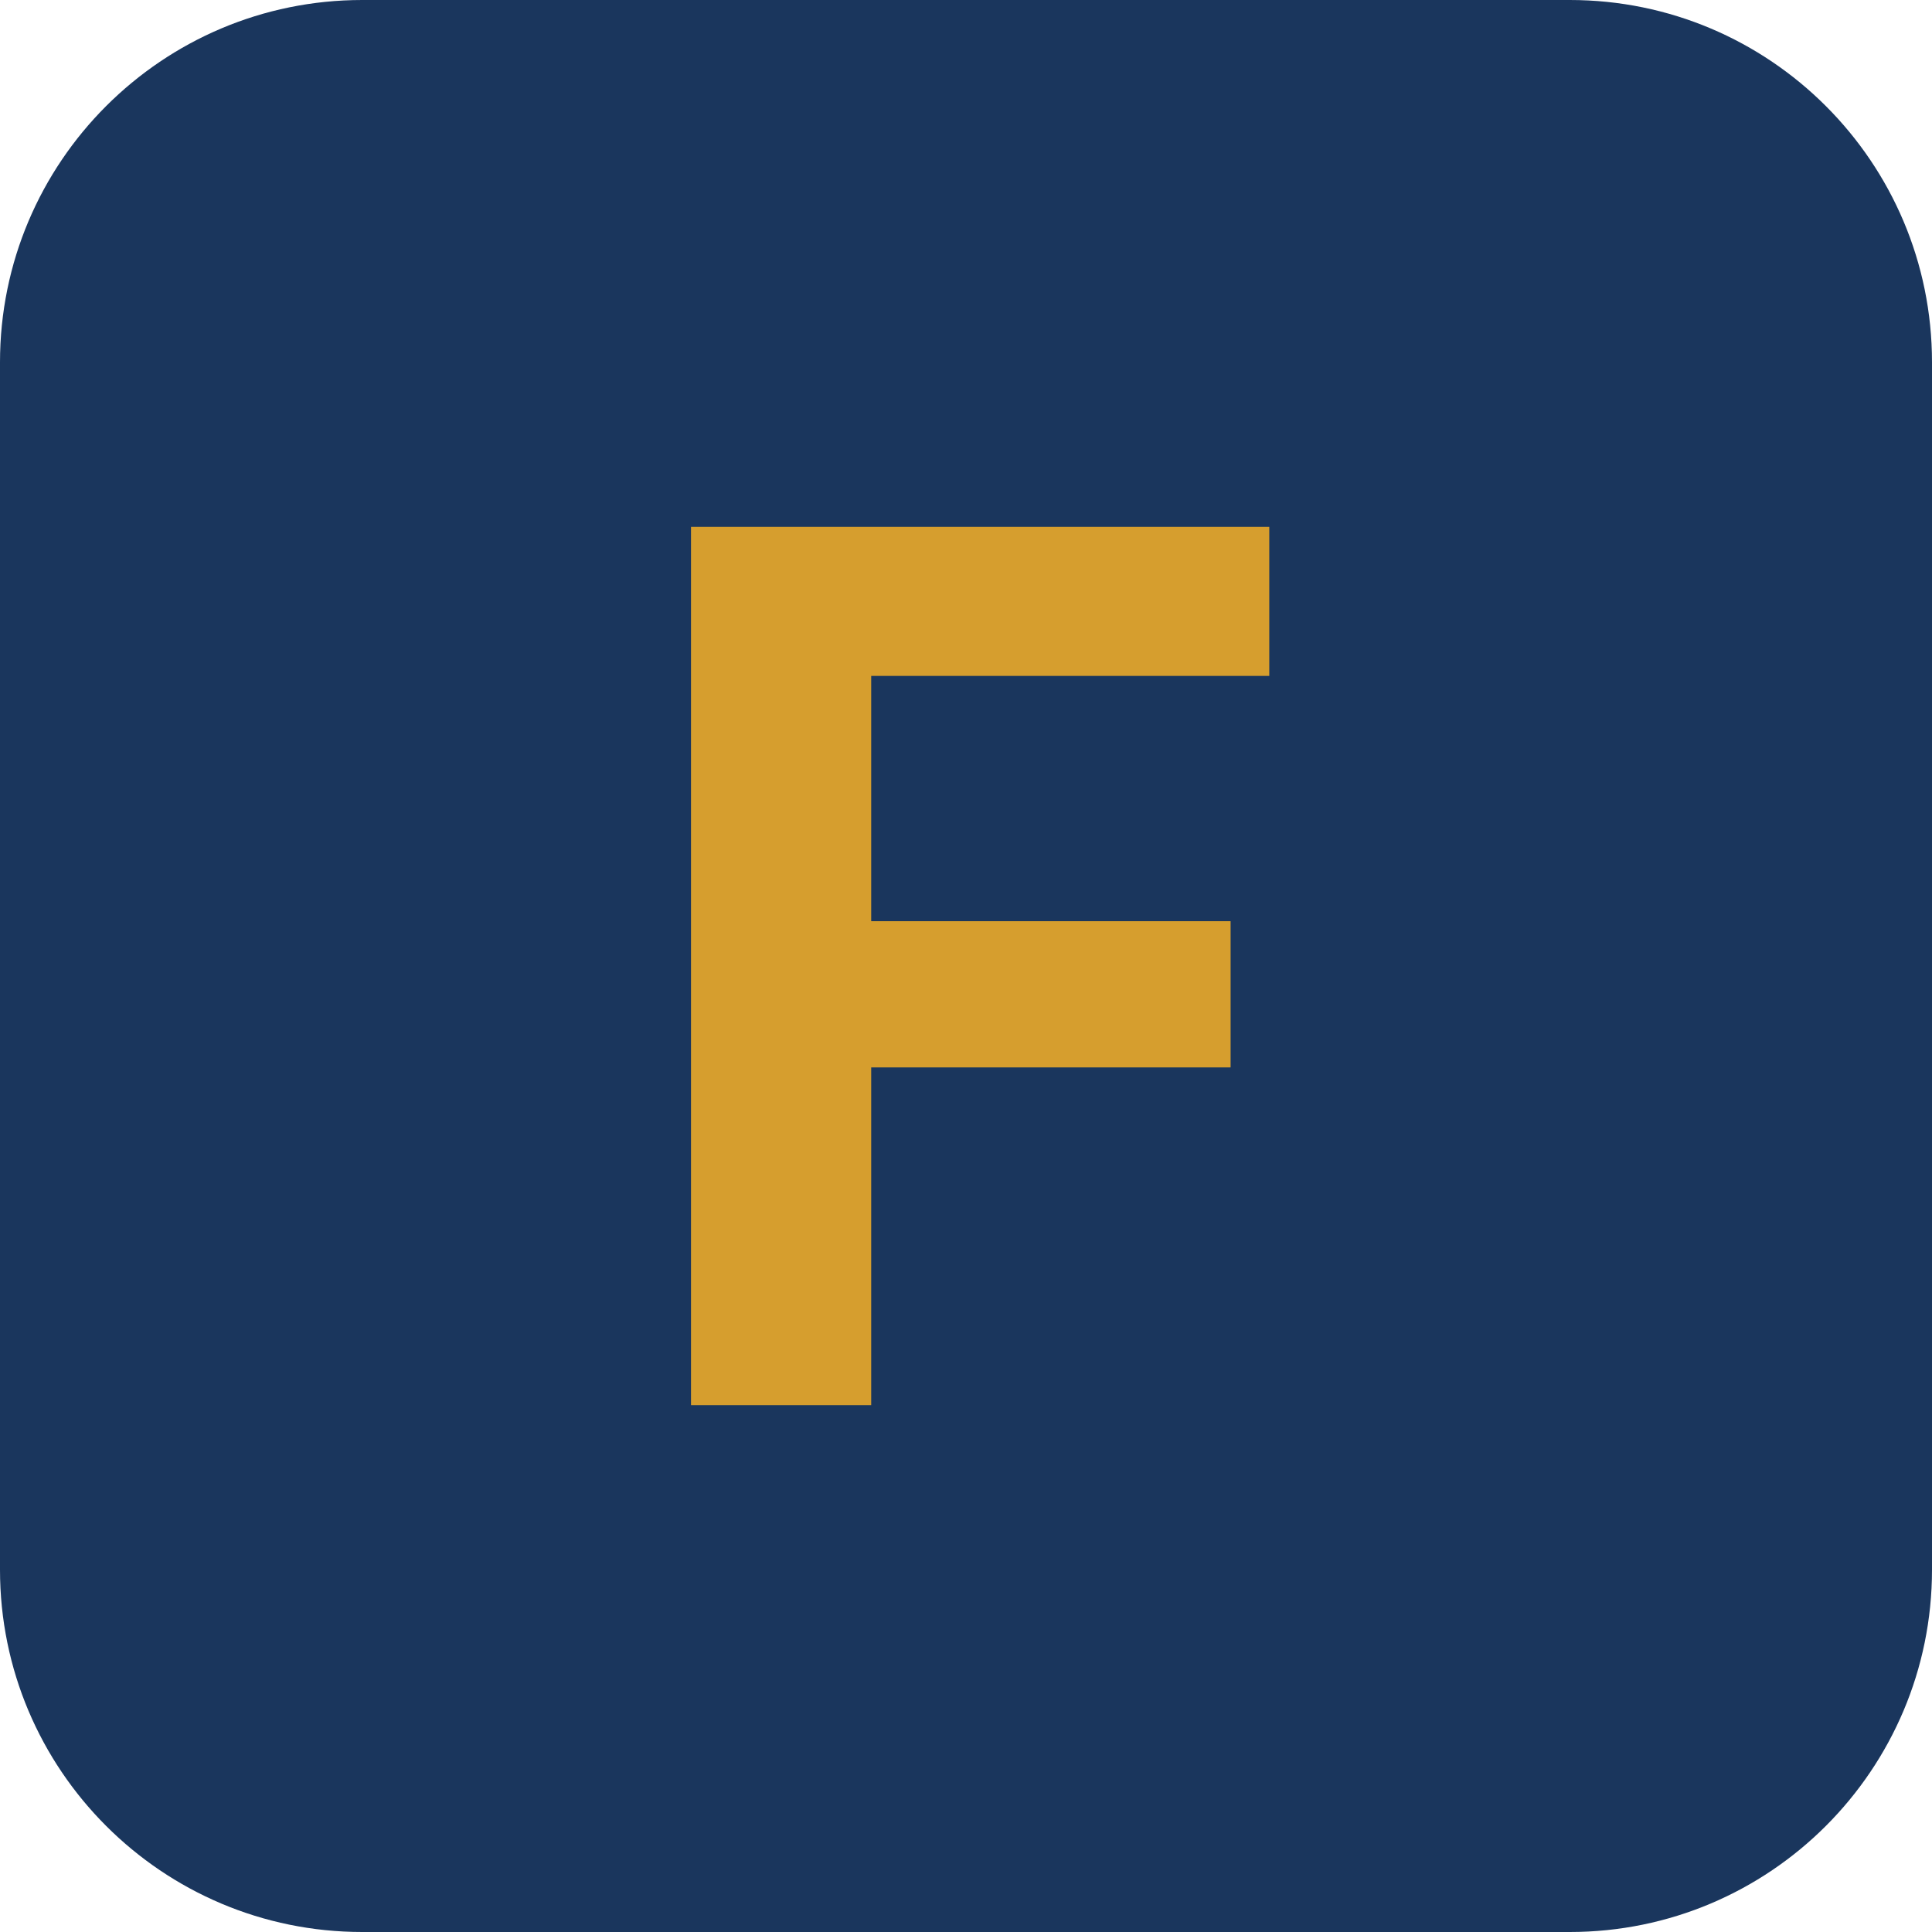
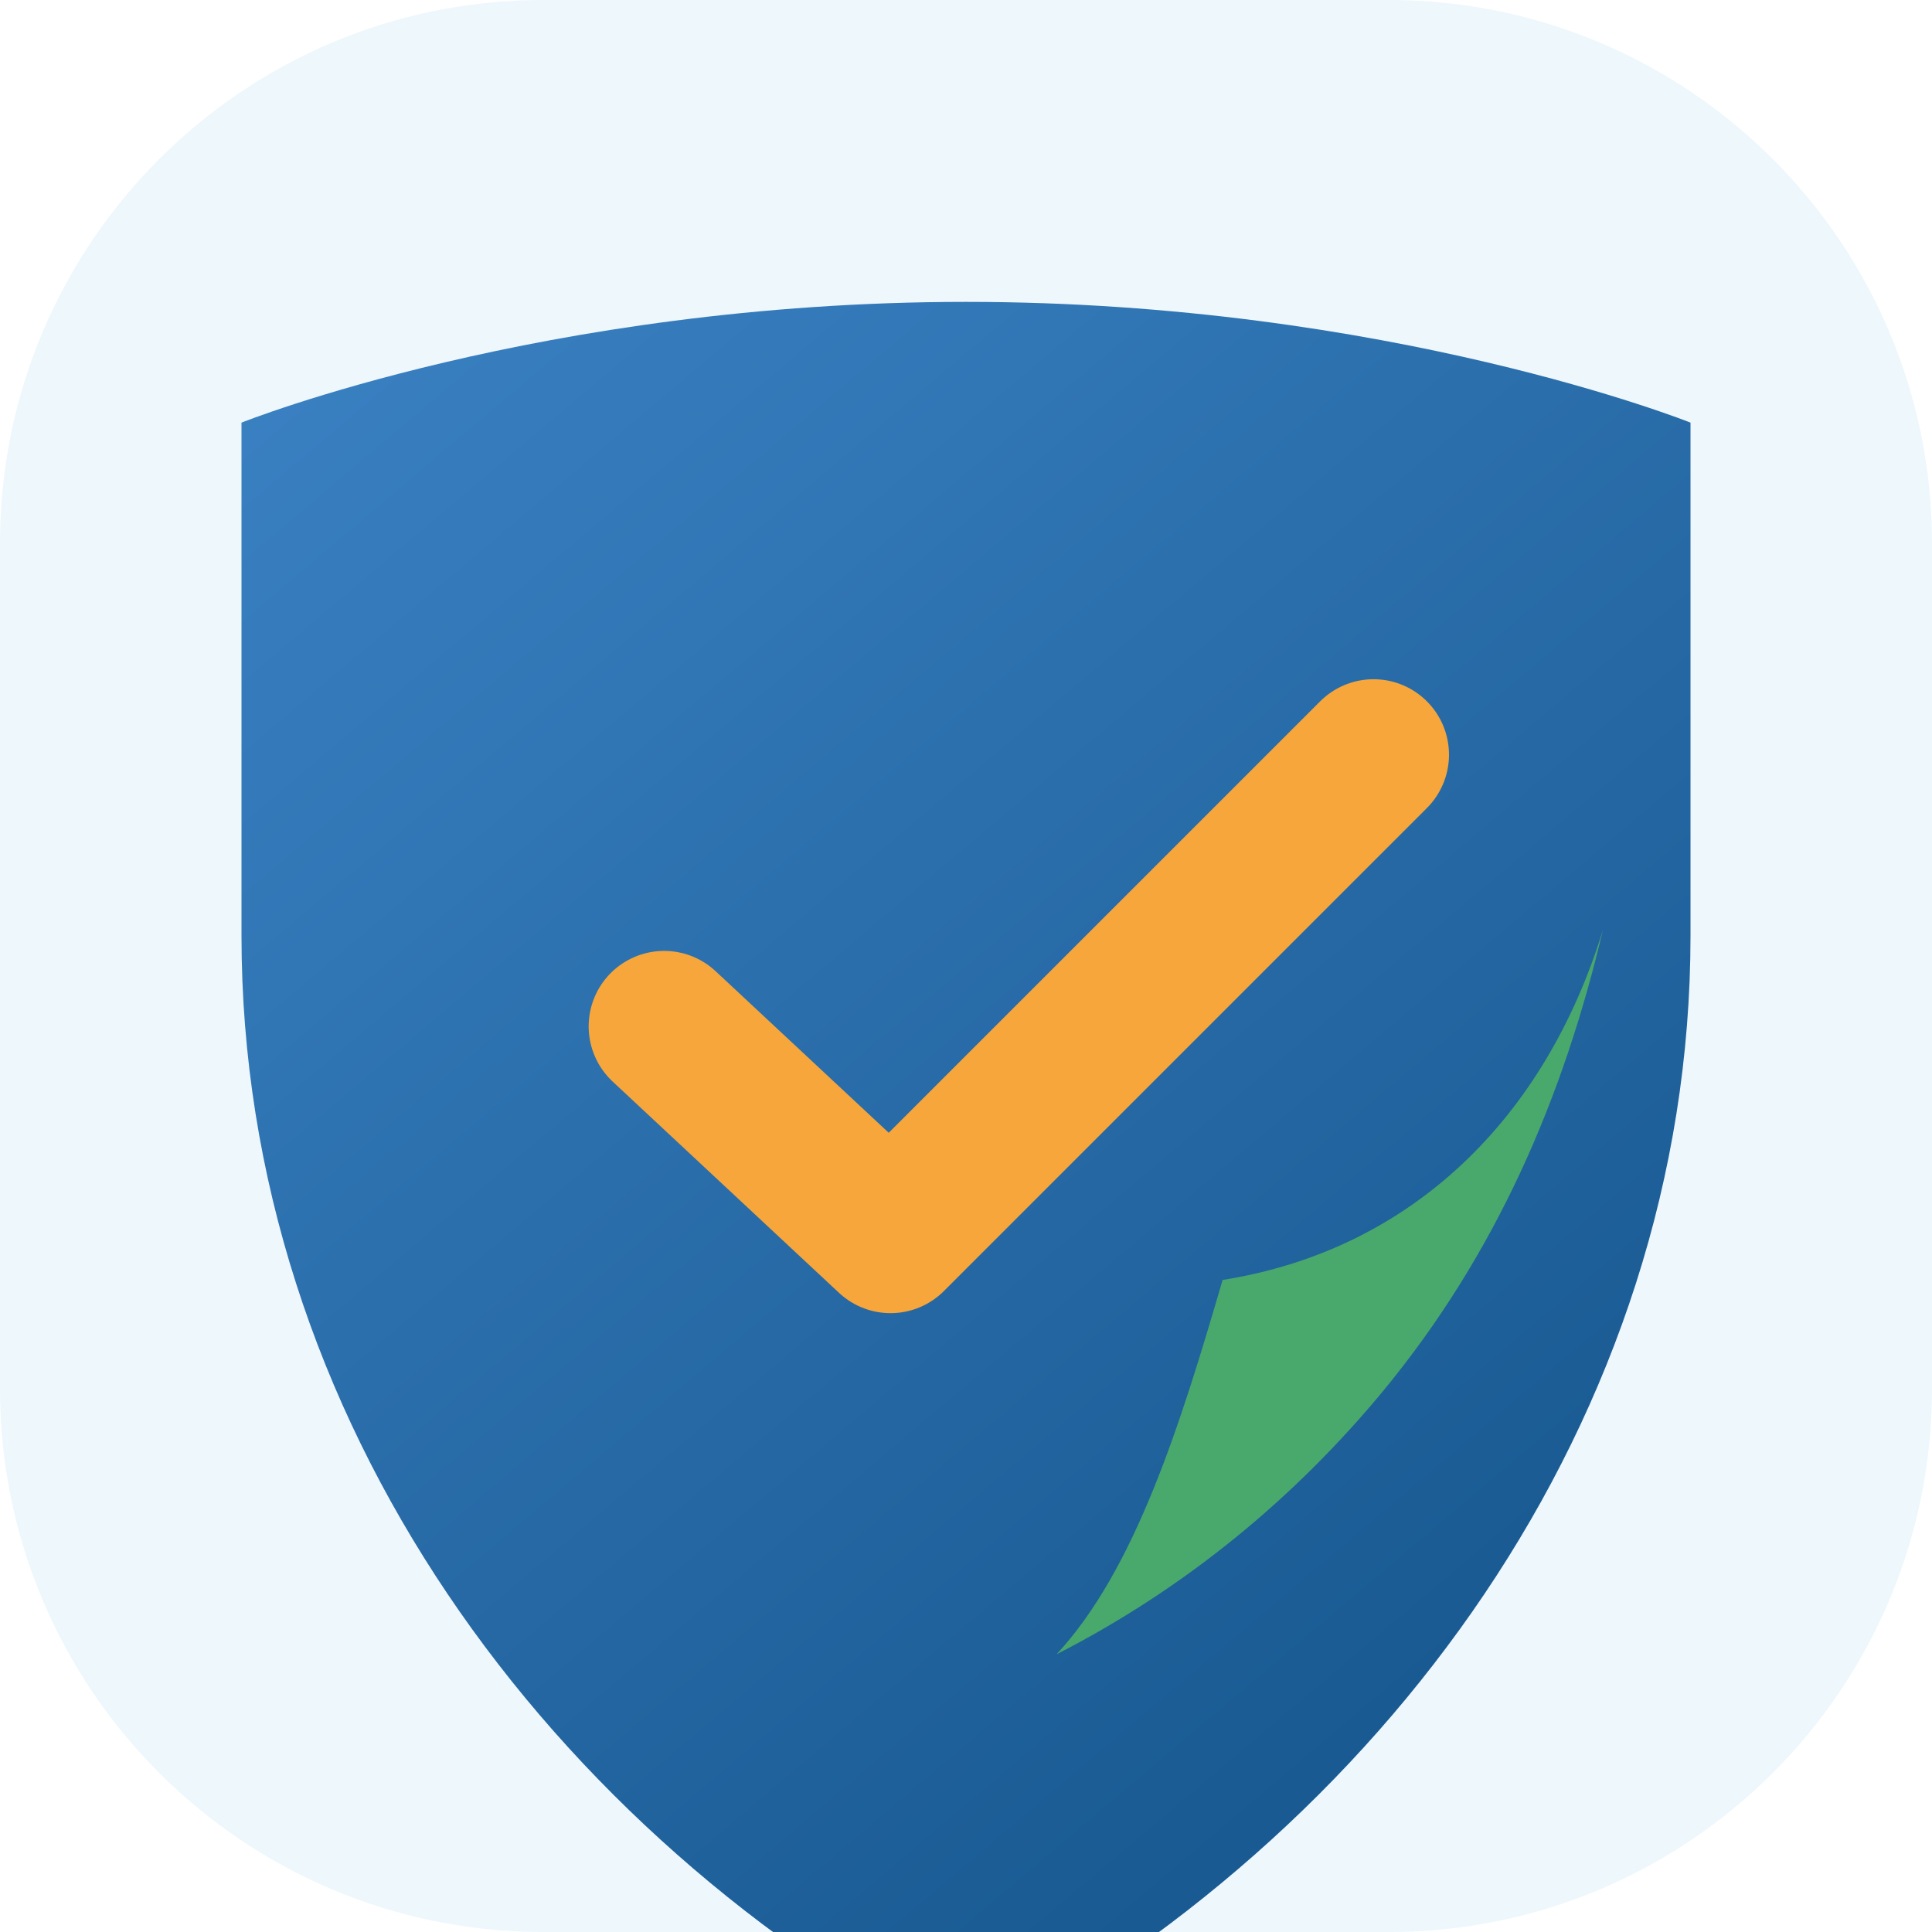
- <svg xmlns="http://www.w3.org/2000/svg" viewBox="0 0 32 32" width="32" height="32">
-   <rect width="32" height="32" rx="6" fill="#1a365d" />
-   <text x="50%" y="50%" dominant-baseline="central" text-anchor="middle" font-family="Inter, system-ui, sans-serif" font-weight="700" font-size="20" fill="#d69e2e">F</text>
+ <svg xmlns="http://www.w3.org/2000/svg" viewBox="0 0 64 64" width="64" height="64" role="img" aria-labelledby="favicon-title favicon-desc">
+   <defs>
+     <linearGradient id="favicon-shield" x1="10" y1="8" x2="54" y2="60" gradientUnits="userSpaceOnUse">
+       <stop offset="0" stop-color="#3b82c4" />
+       <stop offset="1" stop-color="#15558c" />
+     </linearGradient>
+   </defs>
+   <rect width="64" height="64" rx="18" fill="#edf7fc" />
+   <path d="M32 10c14 0 24 4 24 4v17c0 16-10.2 29.8-24 37-13.8-7.2-24-21-24-37V14s10-4 24-4Z" fill="url(#favicon-shield)" />
+   <path d="M22 34 29.5 41 45.5 25" fill="none" stroke="#f6a63a" stroke-linecap="round" stroke-linejoin="round" stroke-width="5" />
+   <path d="M40.5 42.4c6.3-1 10.7-5.4 12.6-11.6-1.3 5.5-3.5 10.7-7.3 15.3-2.9 3.5-6.5 6.5-10.8 8.7 2.6-2.8 4.1-7.6 5.5-12.4Z" fill="#49a86c" />
</svg>
